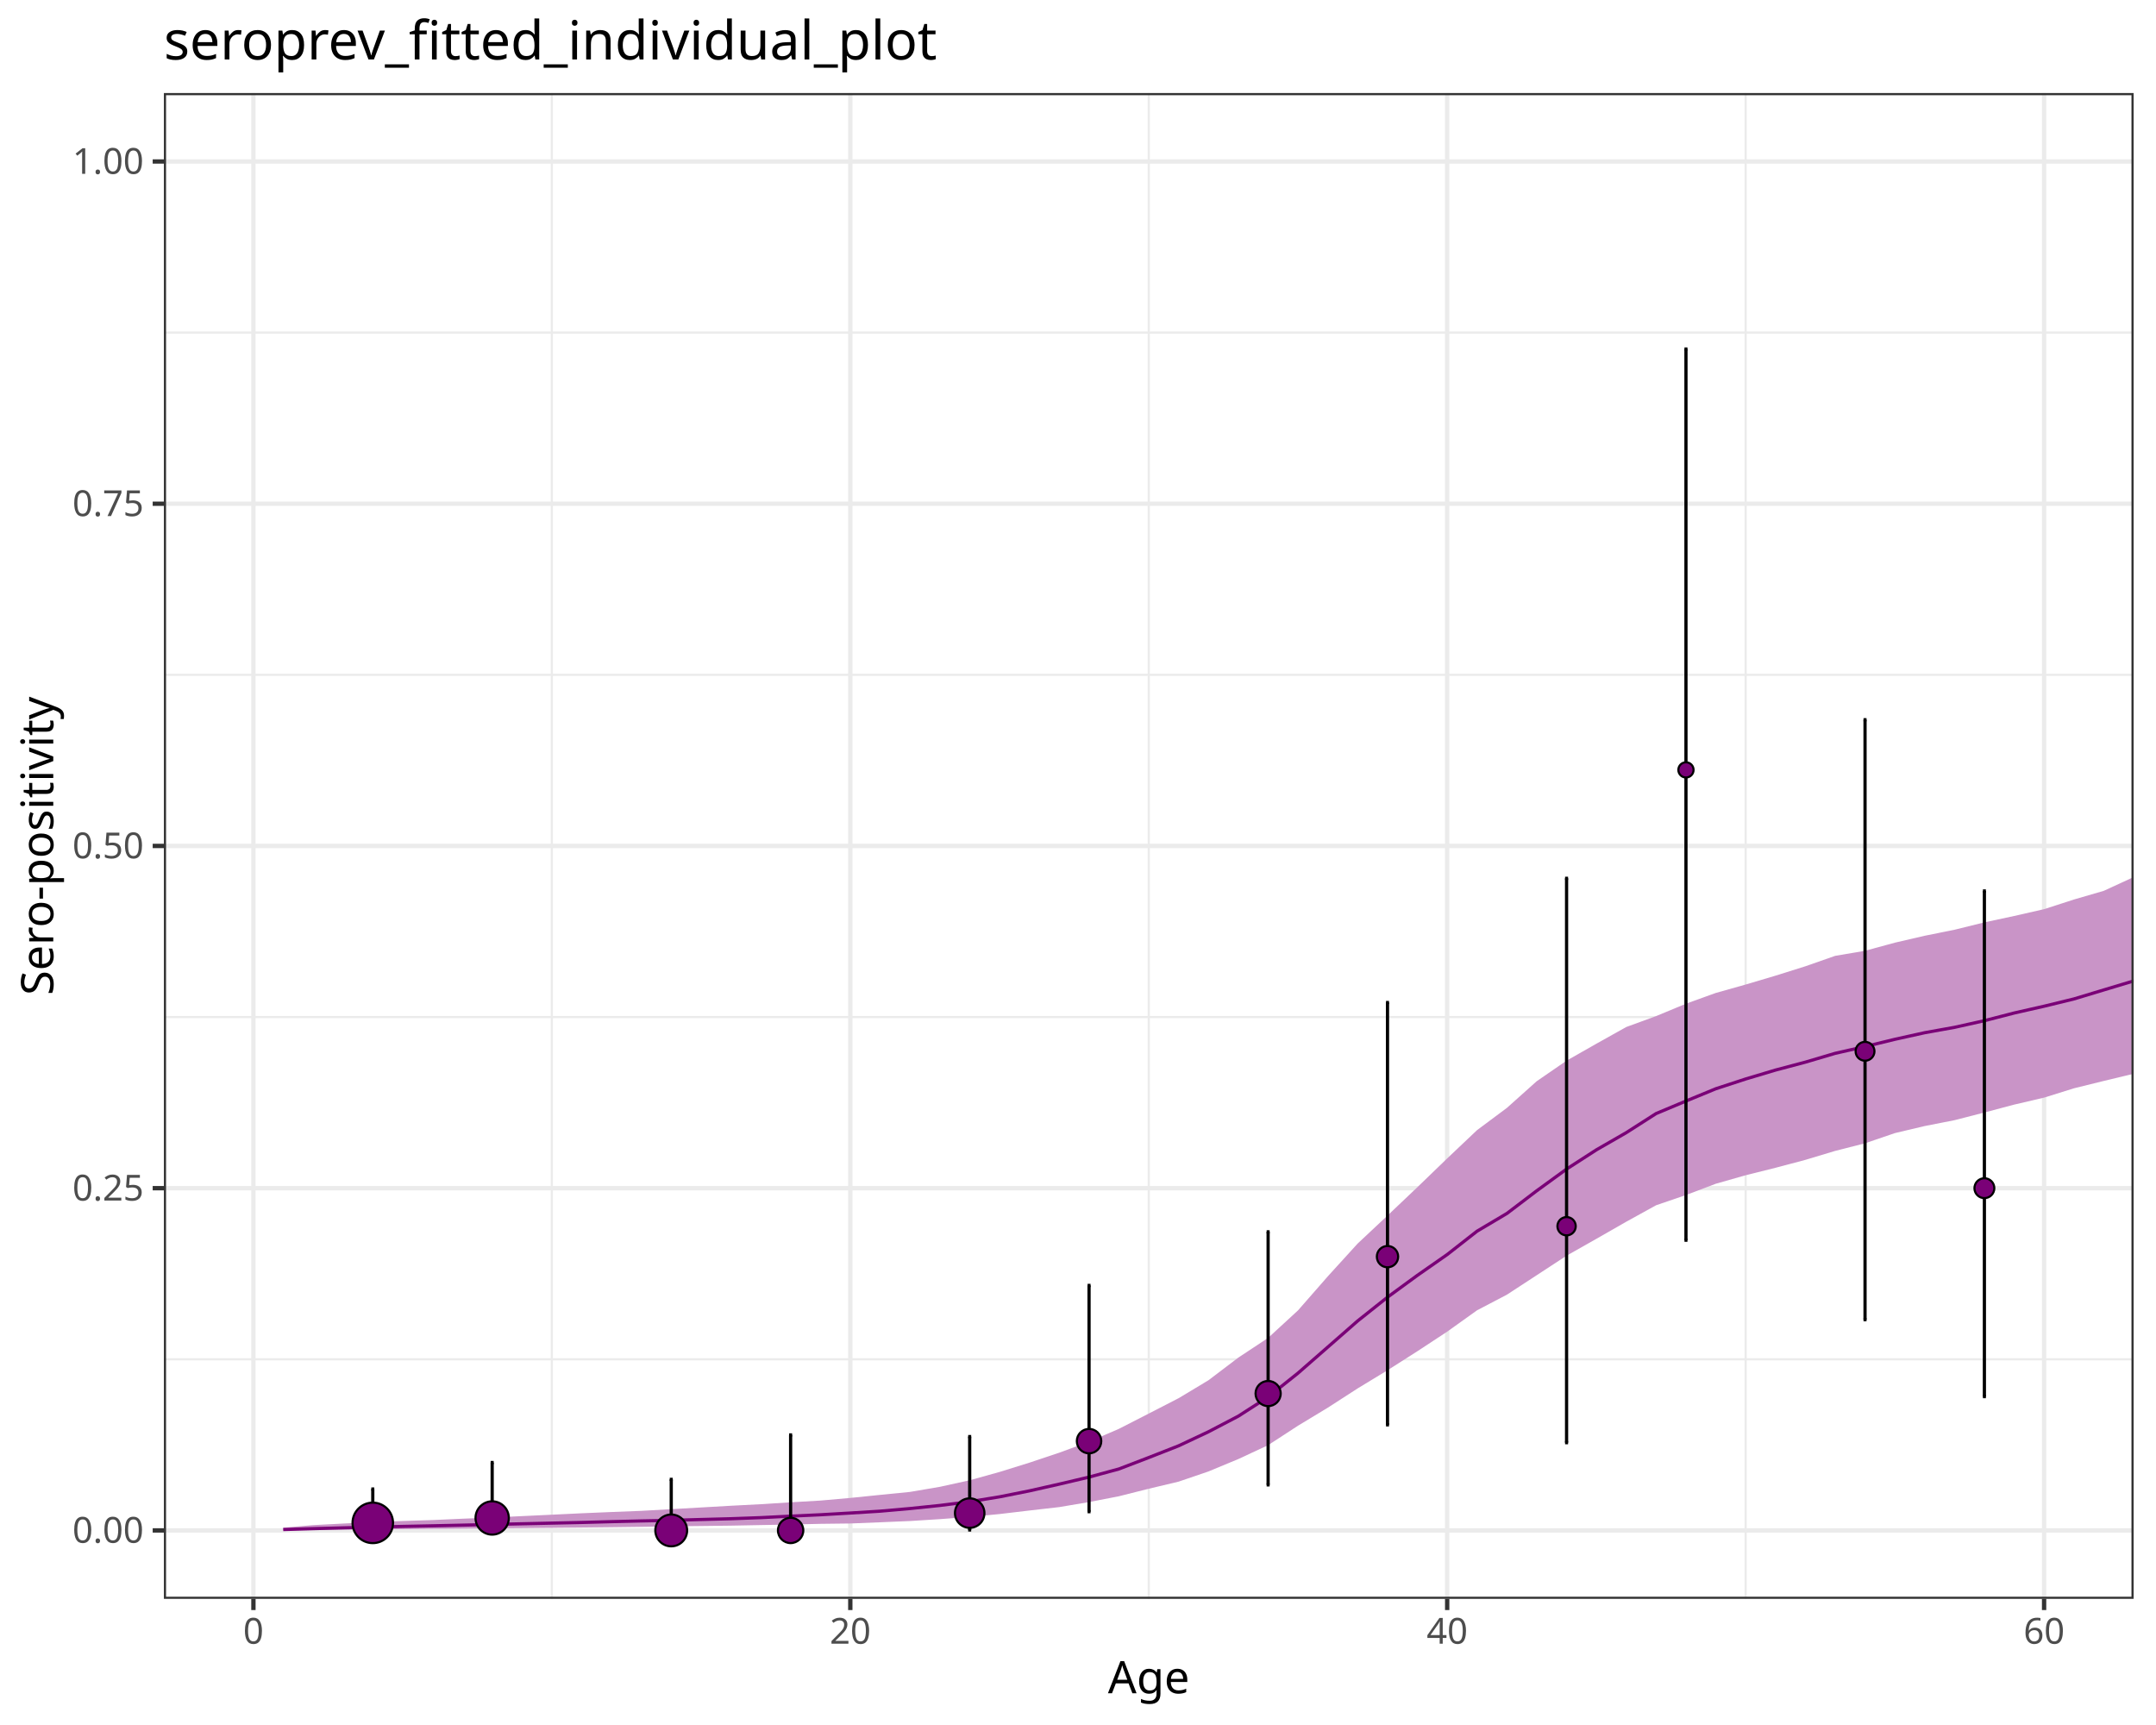
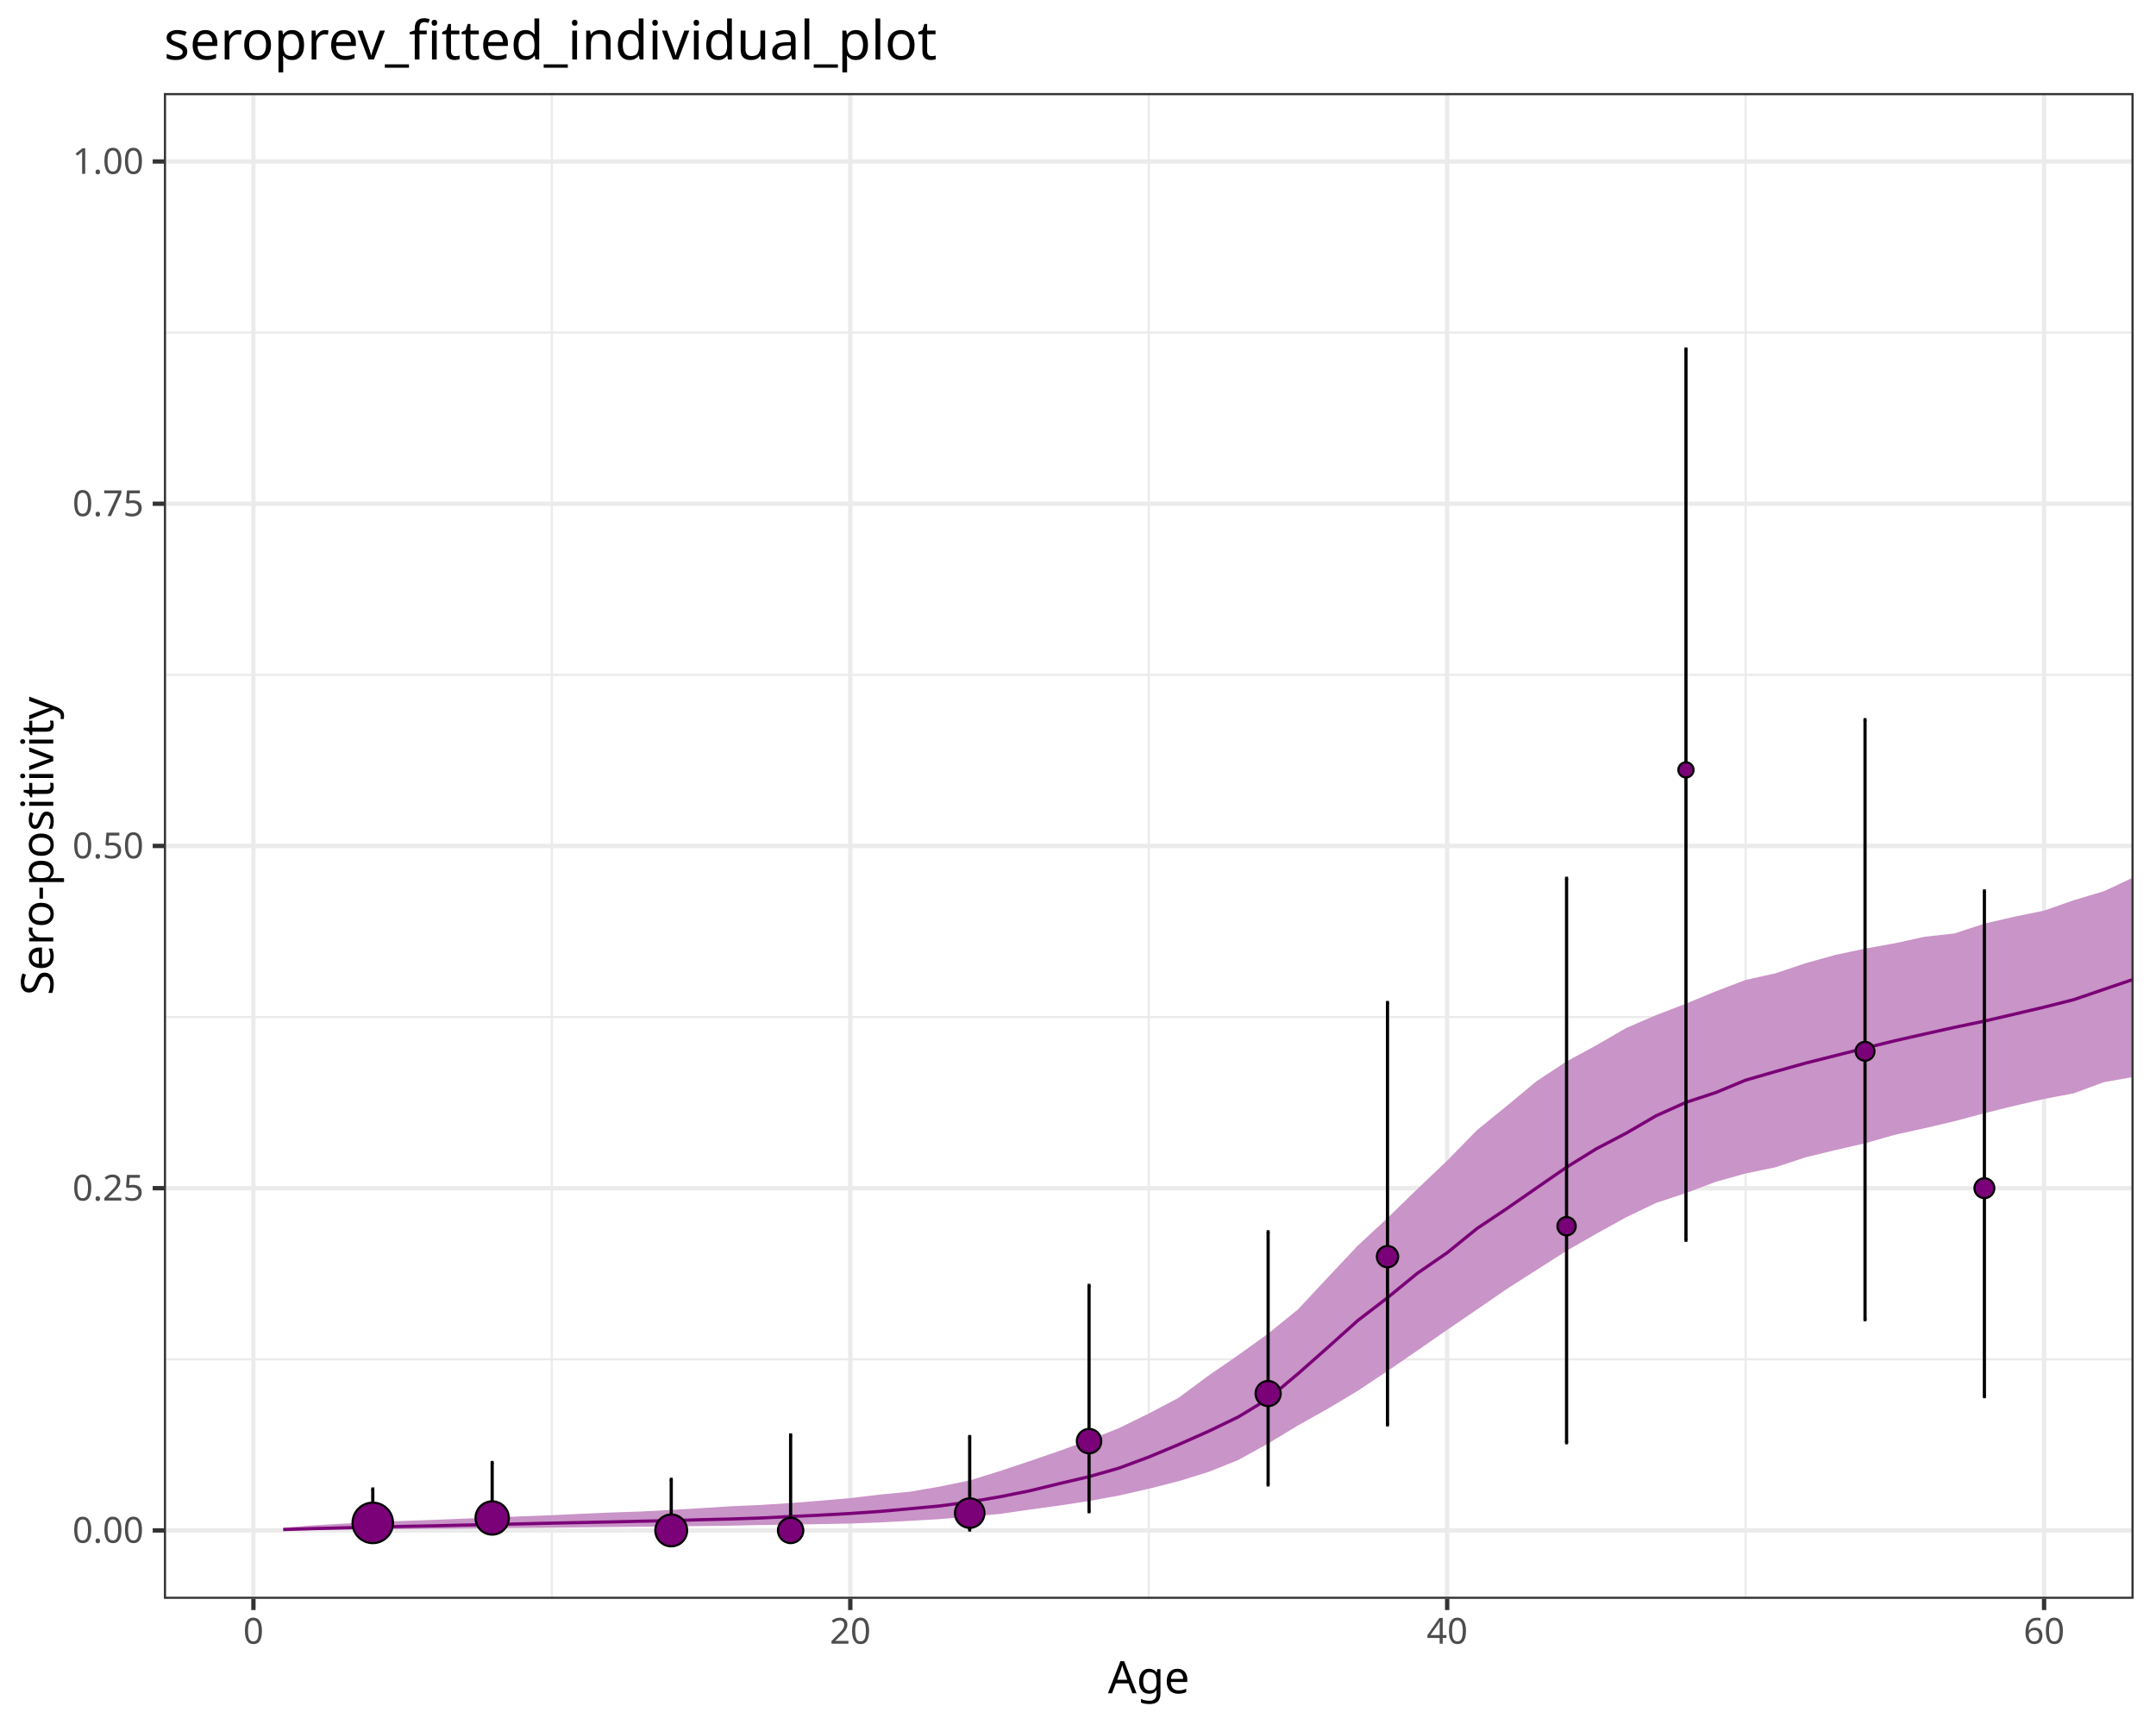
<svg xmlns="http://www.w3.org/2000/svg" class="svglite" data-engine-version="2.0" width="720.00pt" height="576.00pt" viewBox="0 0 720.00 576.00">
  <defs>
    <style type="text/css">
    .svglite line, .svglite polyline, .svglite polygon, .svglite path, .svglite rect, .svglite circle {
      fill: none;
      stroke: #000000;
      stroke-linecap: round;
      stroke-linejoin: round;
      stroke-miterlimit: 10.00;
    }
  </style>
  </defs>
  <rect width="100%" height="100%" style="stroke: none; fill: #FFFFFF;" />
  <defs>
    <clipPath id="cpMC4wMHw3MjAuMDB8MC4wMHw1NzYuMDA=">
      <rect x="0.00" y="0.00" width="720.00" height="576.00" />
    </clipPath>
  </defs>
  <g clip-path="url(#cpMC4wMHw3MjAuMDB8MC4wMHw1NzYuMDA=)">
    <rect x="0.00" y="0.00" width="720.00" height="576.00" style="stroke-width: 1.45; stroke: #FFFFFF; fill: #FFFFFF;" />
  </g>
  <defs>
    <clipPath id="cpNTQuNzN8NzEyLjUzfDMxLjA3fDUzMy44OA==">
      <rect x="54.73" y="31.07" width="657.80" height="502.81" />
    </clipPath>
  </defs>
  <g clip-path="url(#cpNTQuNzN8NzEyLjUzfDMxLjA3fDUzMy44OA==)">
    <rect x="54.73" y="31.07" width="657.80" height="502.81" style="stroke-width: 1.45; stroke: none; fill: #FFFFFF;" />
    <polyline points="54.73,453.89 712.53,453.89 " style="stroke-width: 0.73; stroke: #EBEBEB; stroke-linecap: butt;" />
    <polyline points="54.73,339.61 712.53,339.61 " style="stroke-width: 0.73; stroke: #EBEBEB; stroke-linecap: butt;" />
    <polyline points="54.73,225.34 712.53,225.34 " style="stroke-width: 0.73; stroke: #EBEBEB; stroke-linecap: butt;" />
    <polyline points="54.73,111.06 712.53,111.06 " style="stroke-width: 0.73; stroke: #EBEBEB; stroke-linecap: butt;" />
    <polyline points="184.29,533.88 184.29,31.07 " style="stroke-width: 0.73; stroke: #EBEBEB; stroke-linecap: butt;" />
    <polyline points="383.63,533.88 383.63,31.07 " style="stroke-width: 0.73; stroke: #EBEBEB; stroke-linecap: butt;" />
    <polyline points="582.96,533.88 582.96,31.07 " style="stroke-width: 0.73; stroke: #EBEBEB; stroke-linecap: butt;" />
    <polyline points="54.73,511.03 712.53,511.03 " style="stroke-width: 1.45; stroke: #EBEBEB; stroke-linecap: butt;" />
    <polyline points="54.73,396.75 712.53,396.75 " style="stroke-width: 1.45; stroke: #EBEBEB; stroke-linecap: butt;" />
    <polyline points="54.73,282.47 712.53,282.47 " style="stroke-width: 1.45; stroke: #EBEBEB; stroke-linecap: butt;" />
    <polyline points="54.73,168.20 712.53,168.20 " style="stroke-width: 1.45; stroke: #EBEBEB; stroke-linecap: butt;" />
    <polyline points="54.73,53.92 712.53,53.92 " style="stroke-width: 1.45; stroke: #EBEBEB; stroke-linecap: butt;" />
    <polyline points="84.63,533.88 84.63,31.07 " style="stroke-width: 1.45; stroke: #EBEBEB; stroke-linecap: butt;" />
    <polyline points="283.96,533.88 283.96,31.07 " style="stroke-width: 1.45; stroke: #EBEBEB; stroke-linecap: butt;" />
    <polyline points="483.29,533.88 483.29,31.07 " style="stroke-width: 1.45; stroke: #EBEBEB; stroke-linecap: butt;" />
    <polyline points="682.63,533.88 682.63,31.07 " style="stroke-width: 1.45; stroke: #EBEBEB; stroke-linecap: butt;" />
-     <polygon points="94.59,510.11 104.56,509.26 114.53,508.74 124.49,508.26 134.46,507.88 144.43,507.57 154.39,507.12 164.36,506.73 174.33,506.25 184.29,505.78 194.26,505.30 204.23,504.88 214.19,504.49 224.16,503.93 234.13,503.36 244.09,502.79 254.06,502.27 264.03,501.64 273.99,501.06 283.96,500.18 293.93,499.16 303.89,498.17 313.86,496.47 323.83,494.28 333.79,491.51 343.76,488.41 353.73,485.08 363.69,481.41 373.66,477.11 383.63,472.01 393.59,466.88 403.56,460.89 413.53,453.33 423.49,446.74 433.46,437.57 443.43,426.18 453.39,415.24 463.36,405.89 473.33,396.43 483.29,386.81 493.26,377.37 503.23,369.94 513.19,361.03 523.16,354.17 533.13,348.50 543.09,342.93 553.06,339.29 563.03,335.15 572.99,331.56 582.96,328.75 592.93,325.79 602.89,322.66 612.86,319.17 622.83,317.48 632.79,314.77 642.76,312.46 652.73,310.45 662.69,307.99 672.66,305.85 682.63,303.58 692.59,300.36 702.56,297.46 712.53,292.87 722.49,288.66 732.46,283.59 742.43,276.70 752.39,267.16 762.36,260.55 772.33,245.75 782.29,230.97 792.26,209.69 802.23,189.72 812.19,168.39 822.16,148.18 832.13,135.23 842.09,119.85 852.06,110.99 862.03,99.90 872.00,92.89 881.96,85.90 881.96,331.60 872.00,332.14 862.03,332.78 852.06,333.07 842.09,333.62 832.13,334.87 822.16,335.71 812.19,336.51 802.23,337.82 792.26,339.11 782.29,341.10 772.33,342.71 762.36,345.57 752.39,348.46 742.43,351.10 732.46,353.64 722.49,355.72 712.53,358.54 702.56,360.94 692.59,363.40 682.63,366.51 672.66,368.84 662.69,371.48 652.73,374.04 642.76,376.00 632.79,378.36 622.83,381.76 612.86,384.30 602.89,387.30 592.93,389.94 582.96,392.43 572.99,395.27 563.03,399.04 553.06,402.45 543.09,407.95 533.13,413.65 523.16,419.29 513.19,425.81 503.23,432.31 493.26,437.53 483.29,444.66 473.33,451.20 463.36,457.55 453.39,463.61 443.43,470.04 433.46,476.07 423.49,482.56 413.53,487.20 403.56,491.34 393.59,494.74 383.63,497.11 373.66,499.62 363.69,501.56 353.73,503.24 343.76,504.38 333.79,505.56 323.83,506.53 313.86,507.26 303.89,507.89 293.93,508.31 283.96,508.71 273.99,508.83 264.03,509.06 254.06,509.24 244.09,509.43 234.13,509.55 224.16,509.66 214.19,509.82 204.23,509.95 194.26,510.06 184.29,510.15 174.33,510.25 164.36,510.32 154.39,510.42 144.43,510.50 134.46,510.58 124.49,510.68 114.53,510.77 104.56,510.87 94.59,510.96 " style="stroke-width: 0.00; stroke: none; stroke-linecap: butt; fill: #C994C7;" />
-     <polyline points="94.59,510.11 104.56,509.26 114.53,508.74 124.49,508.26 134.46,507.88 144.43,507.57 154.39,507.12 164.36,506.73 174.33,506.25 184.29,505.78 194.26,505.30 204.23,504.88 214.19,504.49 224.16,503.93 234.13,503.36 244.09,502.79 254.06,502.27 264.03,501.64 273.99,501.06 283.96,500.18 293.93,499.16 303.89,498.17 313.86,496.47 323.83,494.28 333.79,491.51 343.76,488.41 353.73,485.08 363.69,481.41 373.66,477.11 383.63,472.01 393.59,466.88 403.56,460.89 413.53,453.33 423.49,446.74 433.46,437.57 443.43,426.18 453.39,415.24 463.36,405.89 473.33,396.43 483.29,386.81 493.26,377.37 503.23,369.94 513.19,361.03 523.16,354.17 533.13,348.50 543.09,342.93 553.06,339.29 563.03,335.15 572.99,331.56 582.96,328.75 592.93,325.79 602.89,322.66 612.86,319.17 622.83,317.48 632.79,314.77 642.76,312.46 652.73,310.45 662.69,307.99 672.66,305.85 682.63,303.58 692.59,300.36 702.56,297.46 712.53,292.87 722.49,288.66 732.46,283.59 742.43,276.70 752.39,267.16 762.36,260.55 772.33,245.75 782.29,230.97 792.26,209.69 802.23,189.72 812.19,168.39 822.16,148.18 832.13,135.23 842.09,119.85 852.06,110.99 862.03,99.90 872.00,92.89 881.96,85.90 " style="stroke-width: 1.07; stroke: none; stroke-linecap: butt;" />
-     <polyline points="881.96,331.60 872.00,332.14 862.03,332.78 852.06,333.07 842.09,333.62 832.13,334.87 822.16,335.71 812.19,336.51 802.23,337.82 792.26,339.11 782.29,341.10 772.33,342.71 762.36,345.57 752.39,348.46 742.43,351.10 732.46,353.64 722.49,355.72 712.53,358.54 702.56,360.94 692.59,363.40 682.63,366.51 672.66,368.84 662.69,371.48 652.73,374.04 642.76,376.00 632.79,378.36 622.83,381.76 612.86,384.30 602.89,387.30 592.93,389.94 582.96,392.43 572.99,395.27 563.03,399.04 553.06,402.45 543.09,407.95 533.13,413.65 523.16,419.29 513.19,425.81 503.23,432.31 493.26,437.53 483.29,444.66 473.33,451.20 463.36,457.55 453.39,463.61 443.43,470.04 433.46,476.07 423.49,482.56 413.53,487.20 403.56,491.34 393.59,494.74 383.63,497.11 373.66,499.62 363.69,501.56 353.73,503.24 343.76,504.38 333.79,505.56 323.83,506.53 313.86,507.26 303.89,507.89 293.93,508.31 283.96,508.71 273.99,508.83 264.03,509.06 254.06,509.24 244.09,509.43 234.13,509.55 224.16,509.66 214.19,509.82 204.23,509.95 194.26,510.06 184.29,510.15 174.33,510.25 164.36,510.32 154.39,510.42 144.43,510.50 134.46,510.58 124.49,510.68 114.53,510.77 104.56,510.87 94.59,510.96 " style="stroke-width: 1.07; stroke: none; stroke-linecap: butt;" />
-     <polyline points="94.59,510.74 104.56,510.44 114.53,510.17 124.49,509.92 134.46,509.69 144.43,509.49 154.39,509.27 164.36,509.04 174.33,508.81 184.29,508.59 194.26,508.37 204.23,508.10 214.19,507.86 224.16,507.66 234.13,507.38 244.09,507.12 254.06,506.76 264.03,506.26 273.99,505.80 283.96,505.22 293.93,504.60 303.89,503.72 313.86,502.69 323.83,501.44 333.79,499.81 343.76,497.82 353.73,495.57 363.69,493.22 373.66,490.51 383.63,486.69 393.59,482.78 403.56,478.09 413.53,472.88 423.49,466.47 433.46,458.51 443.43,449.80 453.39,441.08 463.36,433.15 473.33,425.86 483.29,418.91 493.26,411.11 503.23,405.19 513.19,397.62 523.16,390.37 533.13,383.94 543.09,378.21 553.06,371.83 563.03,367.65 572.99,363.55 582.96,360.29 592.93,357.31 602.89,354.67 612.86,351.72 622.83,349.46 632.79,347.04 642.76,344.83 652.73,343.04 662.69,340.82 672.66,338.25 682.63,335.99 692.59,333.56 702.56,330.55 712.53,327.55 722.49,324.41 732.46,320.54 742.43,316.72 752.39,312.84 762.36,308.70 772.33,303.87 782.29,298.48 792.26,293.37 802.23,289.85 812.19,286.31 822.16,281.76 832.13,277.44 842.09,274.54 852.06,271.53 862.03,268.65 872.00,265.36 881.96,262.93 " style="stroke-width: 1.07; stroke: #7A0177; stroke-linecap: butt;" />
+     <polygon points="94.59,510.12 104.56,509.34 114.53,508.77 124.49,508.25 134.46,507.87 144.43,507.52 154.39,507.11 164.36,506.73 174.33,506.32 184.29,505.95 194.26,505.46 204.23,505.04 214.19,504.70 224.16,504.18 234.13,503.59 244.09,502.96 254.06,502.52 264.03,501.89 273.99,501.10 283.96,500.24 293.93,499.04 303.89,498.10 313.86,496.38 323.83,494.34 333.79,491.24 343.76,487.92 353.73,484.49 363.69,480.86 373.66,476.87 383.63,472.00 393.59,466.74 403.56,459.34 413.53,452.48 423.49,445.33 433.46,437.23 443.43,426.55 453.39,415.98 463.36,406.71 473.33,397.01 483.29,387.55 493.26,377.35 503.23,369.25 513.19,360.98 523.16,354.43 533.13,349.01 543.09,343.25 553.06,338.96 563.03,335.13 572.99,331.01 582.96,327.21 592.93,325.00 602.89,321.66 612.86,318.87 622.83,316.76 632.79,314.97 642.76,312.79 652.73,311.68 662.69,308.41 672.66,306.11 682.63,304.06 692.59,300.58 702.56,297.61 712.53,292.95 722.49,288.40 732.46,282.48 742.43,275.05 752.39,266.93 762.36,258.81 772.33,245.54 782.29,230.98 792.26,203.49 802.23,182.60 812.19,161.42 822.16,145.74 832.13,134.26 842.09,120.48 852.06,111.67 862.03,104.28 872.00,95.81 881.96,88.36 881.96,332.33 872.00,333.13 862.03,333.53 852.06,334.54 842.09,335.04 832.13,335.76 822.16,336.77 812.19,337.49 802.23,338.41 792.26,339.57 782.29,341.24 772.33,343.04 762.36,345.56 752.39,348.46 742.43,351.30 732.46,354.06 722.49,356.75 712.53,359.60 702.56,361.36 692.59,365.05 682.63,366.96 672.66,369.25 662.69,371.72 652.73,374.38 642.76,376.72 632.79,378.92 622.83,381.76 612.86,384.04 602.89,386.47 592.93,389.77 582.96,391.83 572.99,394.62 563.03,398.39 553.06,401.66 543.09,406.44 533.13,411.94 523.16,417.67 513.19,424.02 503.23,430.39 493.26,437.24 483.29,444.06 473.33,450.96 463.36,457.81 453.39,464.44 443.43,470.39 433.46,475.97 423.49,482.01 413.53,487.51 403.56,491.51 393.59,494.59 383.63,497.11 373.66,499.39 363.69,501.21 353.73,502.73 343.76,504.09 333.79,505.54 323.83,506.42 313.86,507.25 303.89,507.83 293.93,508.36 283.96,508.73 273.99,508.92 264.03,509.08 254.06,509.23 244.09,509.44 234.13,509.57 224.16,509.68 214.19,509.79 204.23,509.90 194.26,510.00 184.29,510.11 174.33,510.21 164.36,510.31 154.39,510.41 144.43,510.50 134.46,510.59 124.49,510.68 114.53,510.77 104.56,510.87 94.59,510.96 " style="stroke-width: 0.00; stroke: none; stroke-linecap: butt; fill: #C994C7;" />
+     <polyline points="94.59,510.12 104.56,509.34 114.53,508.77 124.49,508.25 134.46,507.87 144.43,507.52 154.39,507.11 164.36,506.73 174.33,506.32 184.29,505.95 194.26,505.46 204.23,505.04 214.19,504.70 224.16,504.18 234.13,503.59 244.09,502.96 254.06,502.52 264.03,501.89 273.99,501.10 283.96,500.24 293.93,499.04 303.89,498.10 313.86,496.38 323.83,494.34 333.79,491.24 343.76,487.92 353.73,484.49 363.69,480.86 373.66,476.87 383.63,472.00 393.59,466.74 403.56,459.34 413.53,452.48 423.49,445.33 433.46,437.23 443.43,426.55 453.39,415.98 463.36,406.71 473.33,397.01 483.29,387.55 493.26,377.35 503.23,369.25 513.19,360.98 523.16,354.43 533.13,349.01 543.09,343.25 553.06,338.96 563.03,335.13 572.99,331.01 582.96,327.21 592.93,325.00 602.89,321.66 612.86,318.87 622.83,316.76 632.79,314.97 642.76,312.79 652.73,311.68 662.69,308.41 672.66,306.11 682.63,304.06 692.59,300.58 702.56,297.61 712.53,292.95 722.49,288.40 732.46,282.48 742.43,275.05 752.39,266.93 762.36,258.81 772.33,245.54 782.29,230.98 792.26,203.49 802.23,182.60 812.19,161.42 822.16,145.74 832.13,134.26 842.09,120.48 852.06,111.67 862.03,104.28 872.00,95.81 881.96,88.36 " style="stroke-width: 1.07; stroke: none; stroke-linecap: butt;" />
+     <polyline points="881.96,332.33 872.00,333.13 862.03,333.53 852.06,334.54 842.09,335.04 832.13,335.76 822.16,336.77 812.19,337.49 802.23,338.41 792.26,339.57 782.29,341.24 772.33,343.04 762.36,345.56 752.39,348.46 742.43,351.30 732.46,354.06 722.49,356.75 712.53,359.60 702.56,361.36 692.59,365.05 682.63,366.96 672.66,369.25 662.69,371.72 652.73,374.38 642.76,376.72 632.79,378.92 622.83,381.76 612.86,384.04 602.89,386.47 592.93,389.77 582.96,391.83 572.99,394.62 563.03,398.39 553.06,401.66 543.09,406.44 533.13,411.94 523.16,417.67 513.19,424.02 503.23,430.39 493.26,437.24 483.29,444.06 473.33,450.96 463.36,457.81 453.39,464.44 443.43,470.39 433.46,475.97 423.49,482.01 413.53,487.51 403.56,491.51 393.59,494.59 383.63,497.11 373.66,499.39 363.69,501.21 353.73,502.73 343.76,504.09 333.79,505.54 323.83,506.42 313.86,507.25 303.89,507.83 293.93,508.36 283.96,508.73 273.99,508.92 264.03,509.08 254.06,509.23 244.09,509.44 234.13,509.57 224.16,509.68 214.19,509.79 204.23,509.90 194.26,510.00 184.29,510.11 174.33,510.21 164.36,510.31 154.39,510.41 144.43,510.50 134.46,510.59 124.49,510.68 114.53,510.77 104.56,510.87 94.59,510.96 " style="stroke-width: 1.07; stroke: none; stroke-linecap: butt;" />
+     <polyline points="94.59,510.74 104.56,510.43 114.53,510.17 124.49,509.93 134.46,509.69 144.43,509.50 154.39,509.27 164.36,509.05 174.33,508.83 184.29,508.60 194.26,508.39 204.23,508.19 214.19,507.95 224.16,507.76 234.13,507.45 244.09,507.21 254.06,506.88 264.03,506.39 273.99,505.92 283.96,505.37 293.93,504.68 303.89,503.78 313.86,502.85 323.83,501.51 333.79,499.81 343.76,497.82 353.73,495.40 363.69,493.07 373.66,490.23 383.63,486.52 393.59,482.36 403.56,477.94 413.53,473.13 423.49,467.08 433.46,458.72 443.43,449.91 453.39,440.98 463.36,433.32 473.33,425.16 483.29,418.30 493.26,410.21 503.23,403.55 513.19,396.63 523.16,389.75 533.13,383.58 543.09,378.37 553.06,372.57 563.03,368.09 572.99,364.82 582.96,360.67 592.93,357.80 602.89,355.01 612.86,352.50 622.83,349.97 632.79,347.52 642.76,345.26 652.73,343.04 662.69,340.96 672.66,338.64 682.63,336.30 692.59,333.78 702.56,330.37 712.53,326.99 722.49,323.79 732.46,319.70 742.43,316.24 752.39,311.61 762.36,307.51 772.33,302.20 782.29,297.66 792.26,293.24 802.23,289.20 812.19,285.84 822.16,281.76 832.13,276.71 842.09,273.72 852.06,269.77 862.03,267.54 872.00,264.43 881.96,262.20 " style="stroke-width: 1.07; stroke: #7A0177; stroke-linecap: butt;" />
    <polyline points="124.00,497.21 124.99,497.21 " style="stroke-width: 1.07; stroke-linecap: butt;" />
    <polyline points="124.49,497.21 124.49,510.96 " style="stroke-width: 1.07; stroke-linecap: butt;" />
    <polyline points="124.00,510.96 124.99,510.96 " style="stroke-width: 1.07; stroke-linecap: butt;" />
    <polyline points="163.86,488.35 164.86,488.35 " style="stroke-width: 1.07; stroke-linecap: butt;" />
    <polyline points="164.36,488.35 164.36,510.92 " style="stroke-width: 1.07; stroke-linecap: butt;" />
    <polyline points="163.86,510.92 164.86,510.92 " style="stroke-width: 1.07; stroke-linecap: butt;" />
    <polyline points="223.66,493.97 224.66,493.97 " style="stroke-width: 1.07; stroke-linecap: butt;" />
    <polyline points="224.16,493.97 224.16,511.03 " style="stroke-width: 1.07; stroke-linecap: butt;" />
    <polyline points="223.66,511.03 224.66,511.03 " style="stroke-width: 1.07; stroke-linecap: butt;" />
    <polyline points="263.53,479.13 264.53,479.13 " style="stroke-width: 1.07; stroke-linecap: butt;" />
    <polyline points="264.03,479.13 264.03,511.03 " style="stroke-width: 1.07; stroke-linecap: butt;" />
    <polyline points="263.53,511.03 264.53,511.03 " style="stroke-width: 1.07; stroke-linecap: butt;" />
    <polyline points="323.33,479.70 324.33,479.70 " style="stroke-width: 1.07; stroke-linecap: butt;" />
    <polyline points="323.83,479.70 323.83,510.88 " style="stroke-width: 1.07; stroke-linecap: butt;" />
    <polyline points="323.33,510.88 324.33,510.88 " style="stroke-width: 1.07; stroke-linecap: butt;" />
    <polyline points="363.20,429.22 364.19,429.22 " style="stroke-width: 1.07; stroke-linecap: butt;" />
    <polyline points="363.69,429.22 363.69,504.78 " style="stroke-width: 1.07; stroke-linecap: butt;" />
    <polyline points="363.20,504.78 364.19,504.78 " style="stroke-width: 1.07; stroke-linecap: butt;" />
    <polyline points="423.00,411.32 423.99,411.32 " style="stroke-width: 1.07; stroke-linecap: butt;" />
    <polyline points="423.49,411.32 423.49,495.82 " style="stroke-width: 1.07; stroke-linecap: butt;" />
    <polyline points="423.00,495.82 423.99,495.82 " style="stroke-width: 1.07; stroke-linecap: butt;" />
    <polyline points="462.86,334.74 463.86,334.74 " style="stroke-width: 1.07; stroke-linecap: butt;" />
    <polyline points="463.36,334.74 463.36,475.77 " style="stroke-width: 1.07; stroke-linecap: butt;" />
    <polyline points="462.86,475.77 463.86,475.77 " style="stroke-width: 1.07; stroke-linecap: butt;" />
    <polyline points="522.66,293.27 523.66,293.27 " style="stroke-width: 1.07; stroke-linecap: butt;" />
    <polyline points="523.16,293.27 523.16,481.73 " style="stroke-width: 1.07; stroke-linecap: butt;" />
    <polyline points="522.66,481.73 523.66,481.73 " style="stroke-width: 1.07; stroke-linecap: butt;" />
    <polyline points="562.53,116.54 563.53,116.54 " style="stroke-width: 1.07; stroke-linecap: butt;" />
    <polyline points="563.03,116.54 563.03,414.12 " style="stroke-width: 1.07; stroke-linecap: butt;" />
    <polyline points="562.53,414.12 563.53,414.12 " style="stroke-width: 1.07; stroke-linecap: butt;" />
    <polyline points="622.33,240.33 623.33,240.33 " style="stroke-width: 1.07; stroke-linecap: butt;" />
    <polyline points="622.83,240.33 622.83,440.67 " style="stroke-width: 1.07; stroke-linecap: butt;" />
    <polyline points="622.33,440.67 623.33,440.67 " style="stroke-width: 1.07; stroke-linecap: butt;" />
    <polyline points="662.20,297.51 663.19,297.51 " style="stroke-width: 1.07; stroke-linecap: butt;" />
    <polyline points="662.69,297.51 662.69,466.35 " style="stroke-width: 1.07; stroke-linecap: butt;" />
    <polyline points="662.20,466.35 663.19,466.35 " style="stroke-width: 1.07; stroke-linecap: butt;" />
    <polyline points="722.00,181.05 722.99,181.05 " style="stroke-width: 1.07; stroke-linecap: butt;" />
    <polyline points="722.49,181.05 722.49,405.97 " style="stroke-width: 1.07; stroke-linecap: butt;" />
    <polyline points="722.00,405.97 722.99,405.97 " style="stroke-width: 1.07; stroke-linecap: butt;" />
    <polyline points="761.86,150.35 762.86,150.35 " style="stroke-width: 1.07; stroke-linecap: butt;" />
    <polyline points="762.36,150.35 762.36,414.60 " style="stroke-width: 1.07; stroke-linecap: butt;" />
    <polyline points="761.86,414.60 762.86,414.60 " style="stroke-width: 1.07; stroke-linecap: butt;" />
    <polyline points="821.66,53.92 822.66,53.92 " style="stroke-width: 1.07; stroke-linecap: butt;" />
    <polyline points="822.16,53.92 822.16,499.60 " style="stroke-width: 1.07; stroke-linecap: butt;" />
    <polyline points="821.66,499.60 822.66,499.60 " style="stroke-width: 1.07; stroke-linecap: butt;" />
    <polyline points="861.53,53.92 862.53,53.92 " style="stroke-width: 1.07; stroke-linecap: butt;" />
    <polyline points="862.03,53.92 862.03,499.60 " style="stroke-width: 1.07; stroke-linecap: butt;" />
    <polyline points="861.53,499.60 862.53,499.60 " style="stroke-width: 1.07; stroke-linecap: butt;" />
    <circle cx="124.49" cy="508.51" r="6.76" style="stroke-width: 0.71; fill: #7A0177;" />
    <circle cx="164.36" cy="506.87" r="5.56" style="stroke-width: 0.71; fill: #7A0177;" />
    <circle cx="224.16" cy="511.03" r="5.31" style="stroke-width: 0.71; fill: #7A0177;" />
    <circle cx="264.03" cy="511.03" r="4.23" style="stroke-width: 0.71; fill: #7A0177;" />
    <circle cx="323.83" cy="505.24" r="4.92" style="stroke-width: 0.71; fill: #7A0177;" />
    <circle cx="363.69" cy="481.21" r="4.08" style="stroke-width: 0.71; fill: #7A0177;" />
    <circle cx="423.49" cy="465.32" r="4.20" style="stroke-width: 0.71; fill: #7A0177;" />
    <circle cx="463.36" cy="419.61" r="3.56" style="stroke-width: 0.71; fill: #7A0177;" />
    <circle cx="523.16" cy="409.45" r="3.06" style="stroke-width: 0.71; fill: #7A0177;" />
    <circle cx="563.03" cy="257.08" r="2.54" style="stroke-width: 0.71; fill: #7A0177;" />
    <circle cx="622.83" cy="351.04" r="3.15" style="stroke-width: 0.71; fill: #7A0177;" />
    <circle cx="662.69" cy="396.75" r="3.32" style="stroke-width: 0.71; fill: #7A0177;" />
    <circle cx="722.49" cy="295.92" r="3.01" style="stroke-width: 0.71; fill: #7A0177;" />
    <circle cx="762.36" cy="282.47" r="2.74" style="stroke-width: 0.71; fill: #7A0177;" />
    <circle cx="822.16" cy="53.92" r="1.42" style="stroke-width: 0.71; fill: #7A0177;" />
    <circle cx="862.03" cy="53.92" r="1.42" style="stroke-width: 0.71; fill: #7A0177;" />
    <rect x="54.73" y="31.07" width="657.80" height="502.81" style="stroke-width: 1.45; stroke: #333333;" />
  </g>
  <g clip-path="url(#cpMC4wMHw3MjAuMDB8MC4wMHw1NzYuMDA=)">
    <text x="48.00" y="515.15" text-anchor="end" style="font-size: 12.00px; fill: #4D4D4D; font-family: sans;" textLength="23.36px" lengthAdjust="spacingAndGlyphs">0.00</text>
    <text x="48.00" y="400.88" text-anchor="end" style="font-size: 12.00px; fill: #4D4D4D; font-family: sans;" textLength="23.36px" lengthAdjust="spacingAndGlyphs">0.25</text>
    <text x="48.00" y="286.60" text-anchor="end" style="font-size: 12.00px; fill: #4D4D4D; font-family: sans;" textLength="23.36px" lengthAdjust="spacingAndGlyphs">0.50</text>
    <text x="48.00" y="172.33" text-anchor="end" style="font-size: 12.00px; fill: #4D4D4D; font-family: sans;" textLength="23.36px" lengthAdjust="spacingAndGlyphs">0.75</text>
    <text x="48.00" y="58.05" text-anchor="end" style="font-size: 12.00px; fill: #4D4D4D; font-family: sans;" textLength="23.36px" lengthAdjust="spacingAndGlyphs">1.00</text>
    <polyline points="50.99,511.03 54.73,511.03 " style="stroke-width: 1.45; stroke: #333333; stroke-linecap: butt;" />
    <polyline points="50.99,396.75 54.73,396.75 " style="stroke-width: 1.45; stroke: #333333; stroke-linecap: butt;" />
    <polyline points="50.99,282.47 54.73,282.47 " style="stroke-width: 1.45; stroke: #333333; stroke-linecap: butt;" />
    <polyline points="50.99,168.20 54.73,168.20 " style="stroke-width: 1.45; stroke: #333333; stroke-linecap: butt;" />
    <polyline points="50.99,53.92 54.73,53.92 " style="stroke-width: 1.45; stroke: #333333; stroke-linecap: butt;" />
    <polyline points="84.63,537.62 84.63,533.88 " style="stroke-width: 1.45; stroke: #333333; stroke-linecap: butt;" />
    <polyline points="283.96,537.62 283.96,533.88 " style="stroke-width: 1.45; stroke: #333333; stroke-linecap: butt;" />
    <polyline points="483.29,537.62 483.29,533.88 " style="stroke-width: 1.45; stroke: #333333; stroke-linecap: butt;" />
    <polyline points="682.63,537.62 682.63,533.88 " style="stroke-width: 1.45; stroke: #333333; stroke-linecap: butt;" />
    <text x="84.63" y="548.86" text-anchor="middle" style="font-size: 12.00px; fill: #4D4D4D; font-family: sans;" textLength="6.67px" lengthAdjust="spacingAndGlyphs">0</text>
    <text x="283.96" y="548.86" text-anchor="middle" style="font-size: 12.00px; fill: #4D4D4D; font-family: sans;" textLength="13.35px" lengthAdjust="spacingAndGlyphs">20</text>
    <text x="483.29" y="548.86" text-anchor="middle" style="font-size: 12.00px; fill: #4D4D4D; font-family: sans;" textLength="13.35px" lengthAdjust="spacingAndGlyphs">40</text>
    <text x="682.63" y="548.86" text-anchor="middle" style="font-size: 12.00px; fill: #4D4D4D; font-family: sans;" textLength="13.35px" lengthAdjust="spacingAndGlyphs">60</text>
    <text x="383.63" y="565.41" text-anchor="middle" style="font-size: 15.00px; font-family: sans;" textLength="26.69px" lengthAdjust="spacingAndGlyphs">Age</text>
    <text transform="translate(17.79,282.47) rotate(-90)" text-anchor="middle" style="font-size: 15.00px; font-family: sans;" textLength="94.21px" lengthAdjust="spacingAndGlyphs">Sero-positivity</text>
    <text x="54.73" y="19.86" style="font-size: 18.00px; font-family: sans;" textLength="243.17px" lengthAdjust="spacingAndGlyphs">seroprev_fitted_individual_plot</text>
  </g>
</svg>
